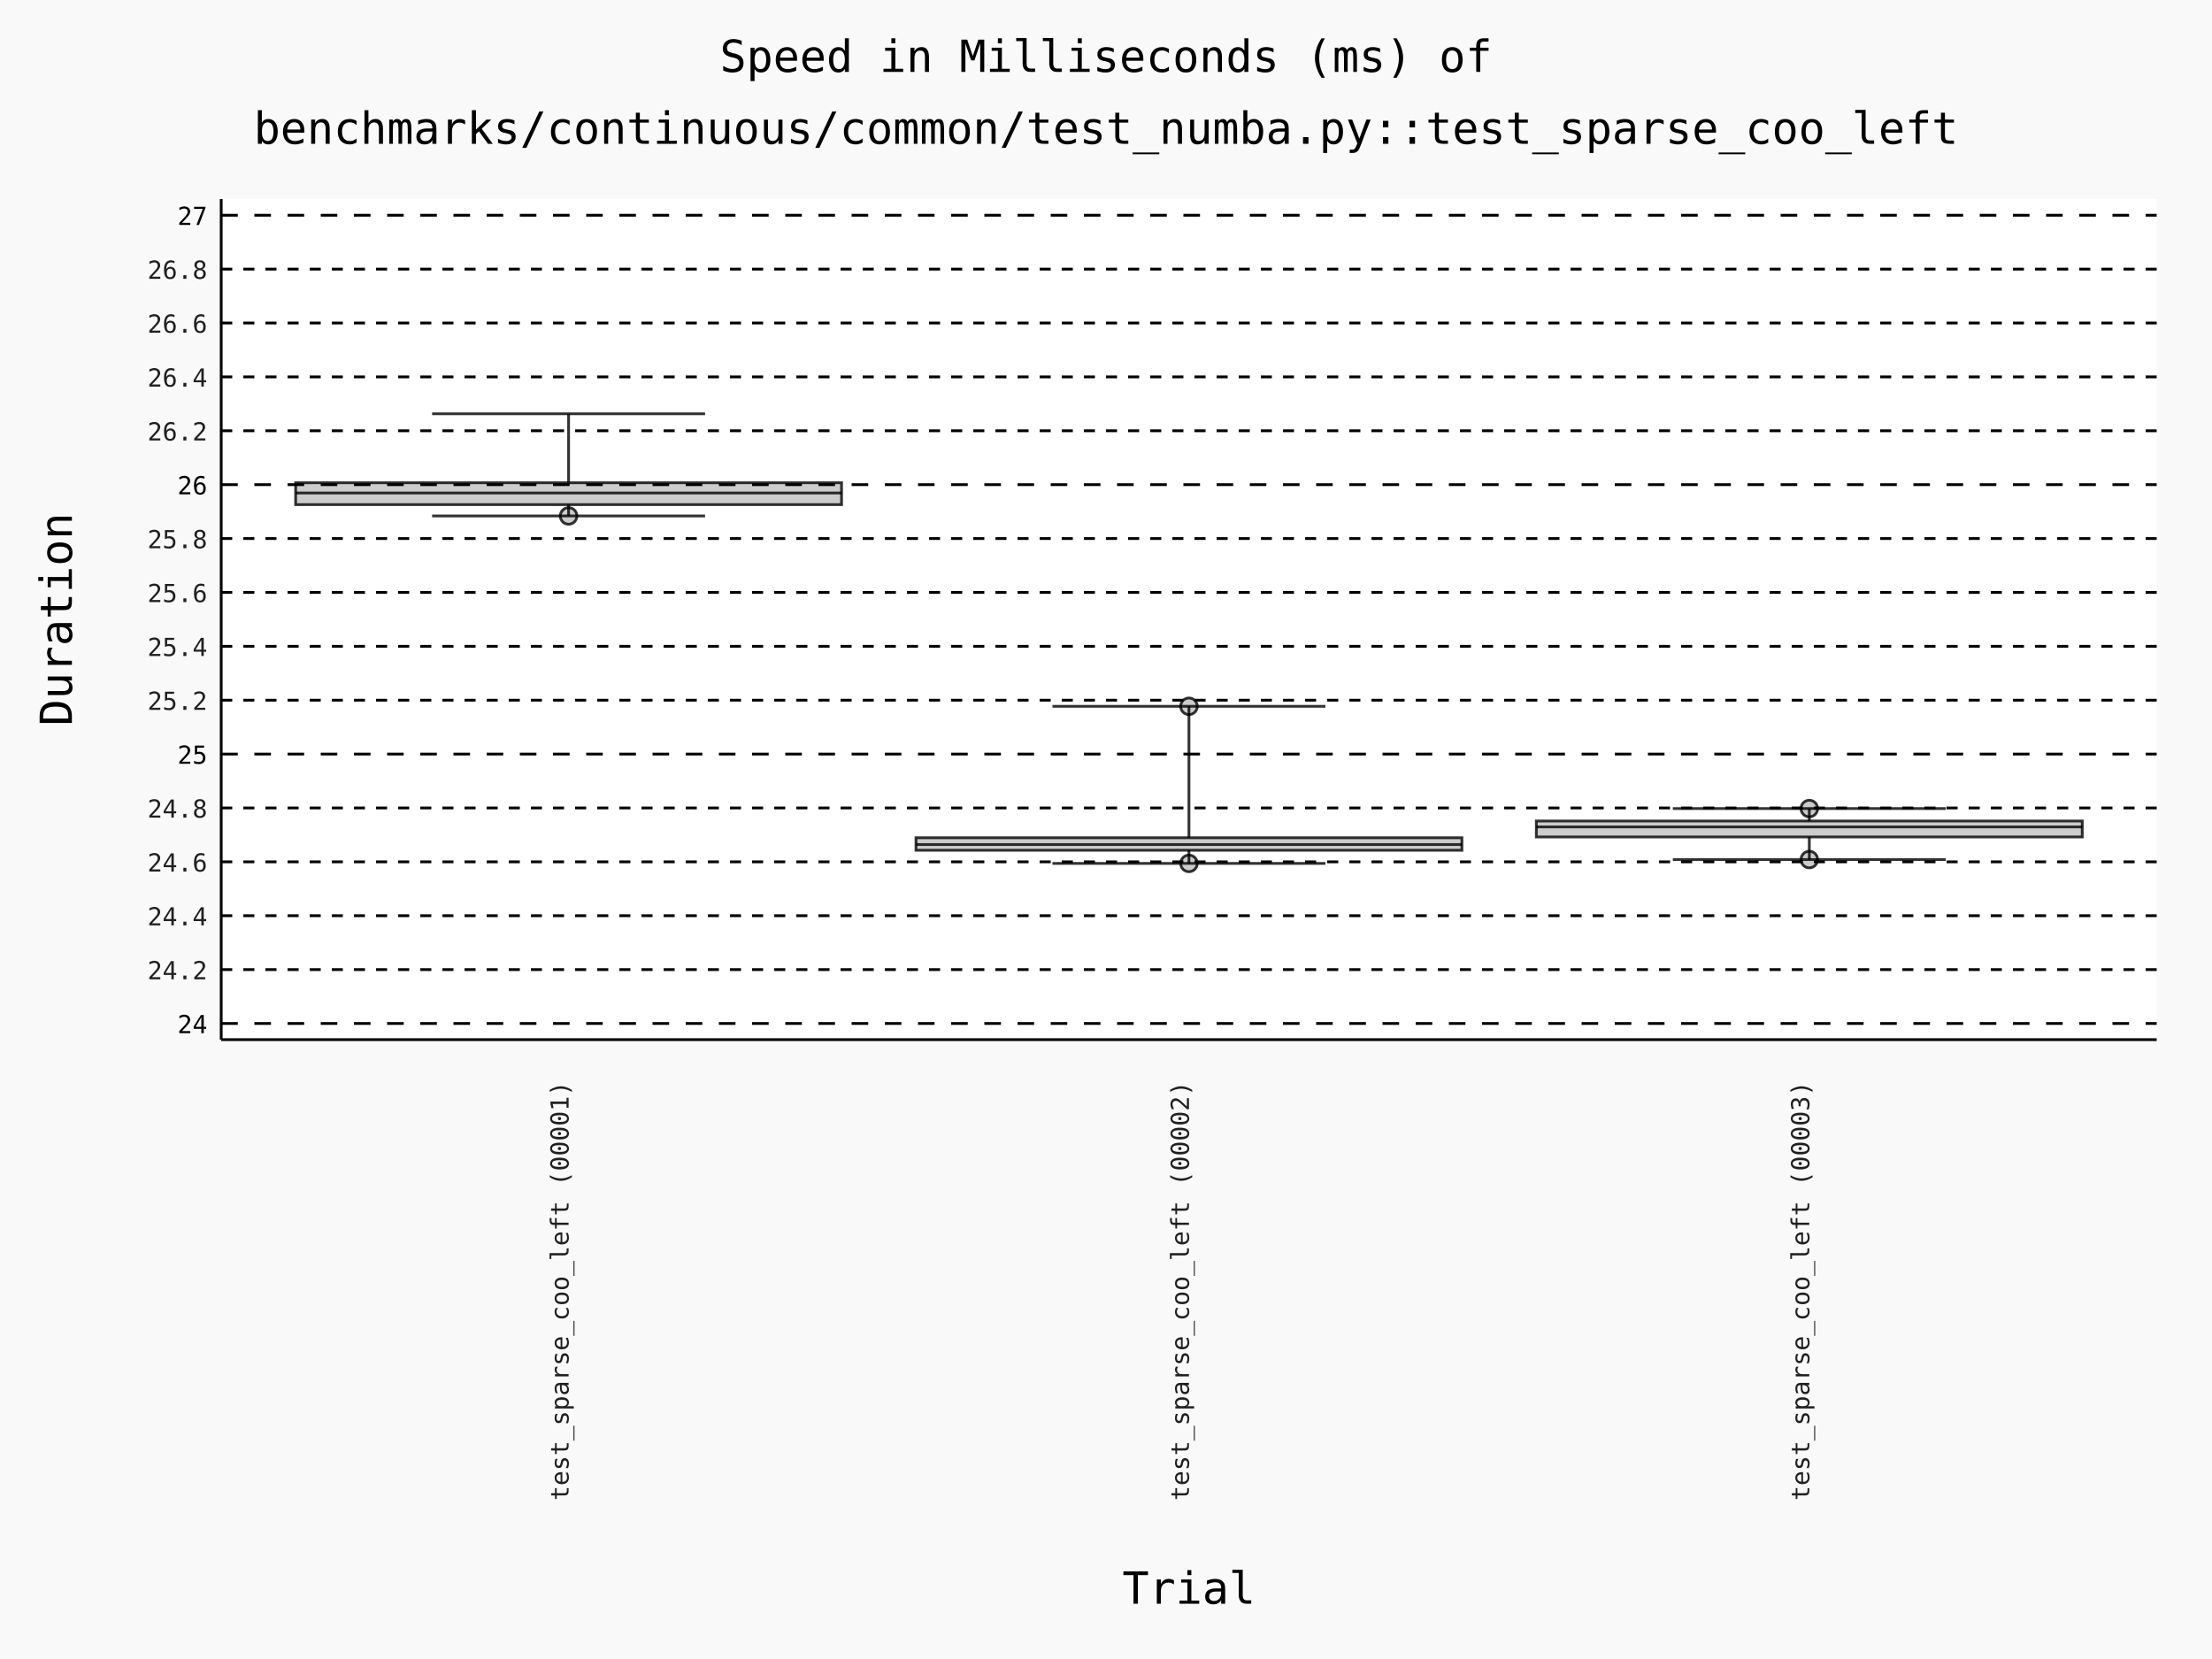
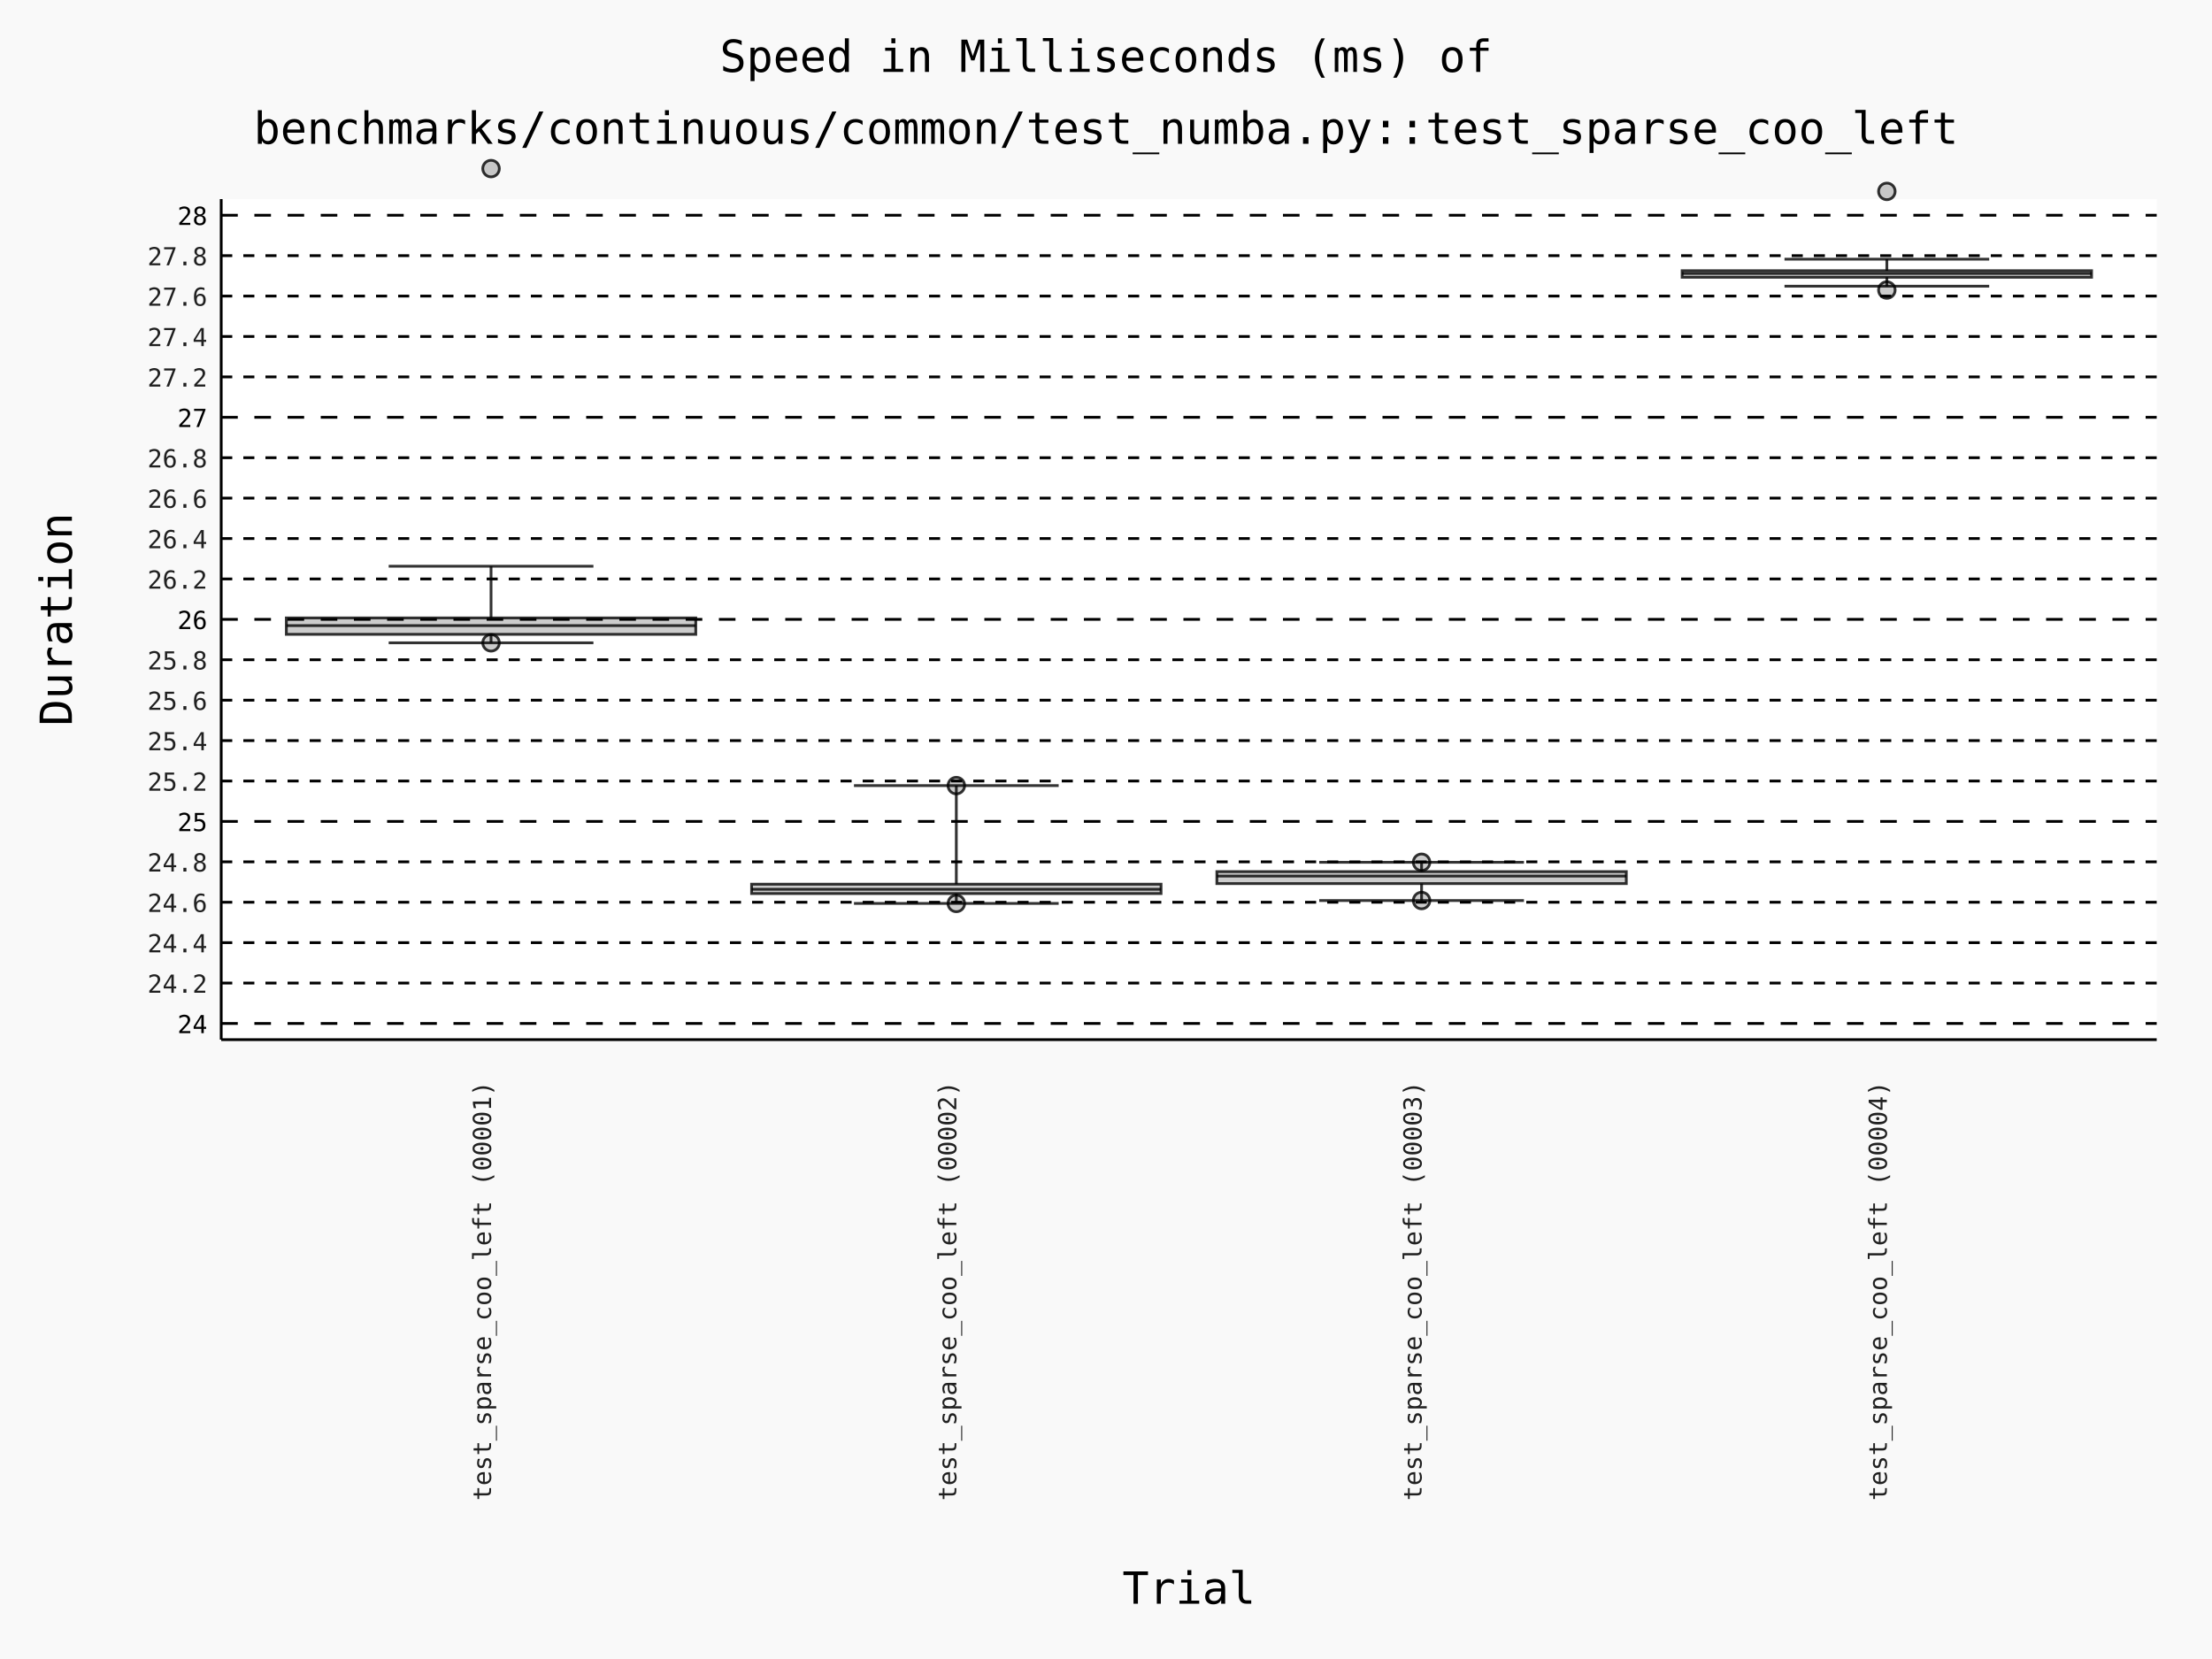
- <svg xmlns="http://www.w3.org/2000/svg" id="chart-a1078970-21af-4ff9-91fe-3c619970e073" class="pygal-chart" viewBox="0 0 800 600">
+ <svg xmlns="http://www.w3.org/2000/svg" id="chart-f14e1cae-2a8d-4aed-8d5a-0b57d9bee585" class="pygal-chart" viewBox="0 0 800 600">
  <defs>
-     <style type="text/css">#chart-a1078970-21af-4ff9-91fe-3c619970e073{-webkit-user-select:none;-webkit-font-smoothing:antialiased;font-family:Consolas,"Deja Vu Sans Mono","Bitstream Vera Sans Mono","Courier New",monospace}#chart-a1078970-21af-4ff9-91fe-3c619970e073 .title{font-family:Consolas,"Deja Vu Sans Mono","Bitstream Vera Sans Mono","Courier New",monospace;font-size:16px}#chart-a1078970-21af-4ff9-91fe-3c619970e073 .legends .legend text{font-family:Consolas,"Deja Vu Sans Mono","Bitstream Vera Sans Mono","Courier New",monospace;font-size:14px}#chart-a1078970-21af-4ff9-91fe-3c619970e073 .axis text{font-family:Consolas,"Deja Vu Sans Mono","Bitstream Vera Sans Mono","Courier New",monospace;font-size:10px}#chart-a1078970-21af-4ff9-91fe-3c619970e073 .axis text.major{font-family:Consolas,"Deja Vu Sans Mono","Bitstream Vera Sans Mono","Courier New",monospace;font-size:10px}#chart-a1078970-21af-4ff9-91fe-3c619970e073 .text-overlay text.value{font-family:Consolas,"Deja Vu Sans Mono","Bitstream Vera Sans Mono","Courier New",monospace;font-size:16px}#chart-a1078970-21af-4ff9-91fe-3c619970e073 .text-overlay text.label{font-family:Consolas,"Deja Vu Sans Mono","Bitstream Vera Sans Mono","Courier New",monospace;font-size:10px}#chart-a1078970-21af-4ff9-91fe-3c619970e073 .tooltip{font-family:Consolas,"Deja Vu Sans Mono","Bitstream Vera Sans Mono","Courier New",monospace;font-size:14px}#chart-a1078970-21af-4ff9-91fe-3c619970e073 text.no_data{font-family:Consolas,"Deja Vu Sans Mono","Bitstream Vera Sans Mono","Courier New",monospace;font-size:64px}
- #chart-a1078970-21af-4ff9-91fe-3c619970e073{background-color:rgba(249,249,249,1)}#chart-a1078970-21af-4ff9-91fe-3c619970e073 path,#chart-a1078970-21af-4ff9-91fe-3c619970e073 line,#chart-a1078970-21af-4ff9-91fe-3c619970e073 rect,#chart-a1078970-21af-4ff9-91fe-3c619970e073 circle{-webkit-transition:150ms;-moz-transition:150ms;transition:150ms}#chart-a1078970-21af-4ff9-91fe-3c619970e073 .graph &gt; .background{fill:rgba(249,249,249,1)}#chart-a1078970-21af-4ff9-91fe-3c619970e073 .plot &gt; .background{fill:rgba(255,255,255,1)}#chart-a1078970-21af-4ff9-91fe-3c619970e073 .graph{fill:rgba(0,0,0,.87)}#chart-a1078970-21af-4ff9-91fe-3c619970e073 text.no_data{fill:rgba(0,0,0,1)}#chart-a1078970-21af-4ff9-91fe-3c619970e073 .title{fill:rgba(0,0,0,1)}#chart-a1078970-21af-4ff9-91fe-3c619970e073 .legends .legend text{fill:rgba(0,0,0,.87)}#chart-a1078970-21af-4ff9-91fe-3c619970e073 .legends .legend:hover text{fill:rgba(0,0,0,1)}#chart-a1078970-21af-4ff9-91fe-3c619970e073 .axis .line{stroke:rgba(0,0,0,1)}#chart-a1078970-21af-4ff9-91fe-3c619970e073 .axis .guide.line{stroke:rgba(0,0,0,.54)}#chart-a1078970-21af-4ff9-91fe-3c619970e073 .axis .major.line{stroke:rgba(0,0,0,.87)}#chart-a1078970-21af-4ff9-91fe-3c619970e073 .axis text.major{fill:rgba(0,0,0,1)}#chart-a1078970-21af-4ff9-91fe-3c619970e073 .axis.y .guides:hover .guide.line,#chart-a1078970-21af-4ff9-91fe-3c619970e073 .line-graph .axis.x .guides:hover .guide.line,#chart-a1078970-21af-4ff9-91fe-3c619970e073 .stackedline-graph .axis.x .guides:hover .guide.line,#chart-a1078970-21af-4ff9-91fe-3c619970e073 .xy-graph .axis.x .guides:hover .guide.line{stroke:rgba(0,0,0,1)}#chart-a1078970-21af-4ff9-91fe-3c619970e073 .axis .guides:hover text{fill:rgba(0,0,0,1)}#chart-a1078970-21af-4ff9-91fe-3c619970e073 .reactive{fill-opacity:.7;stroke-opacity:.8;stroke-width:1}#chart-a1078970-21af-4ff9-91fe-3c619970e073 .ci{stroke:rgba(0,0,0,.87)}#chart-a1078970-21af-4ff9-91fe-3c619970e073 .reactive.active,#chart-a1078970-21af-4ff9-91fe-3c619970e073 .active .reactive{fill-opacity:.8;stroke-opacity:.9;stroke-width:4}#chart-a1078970-21af-4ff9-91fe-3c619970e073 .ci .reactive.active{stroke-width:1.5}#chart-a1078970-21af-4ff9-91fe-3c619970e073 .series text{fill:rgba(0,0,0,1)}#chart-a1078970-21af-4ff9-91fe-3c619970e073 .tooltip rect{fill:rgba(255,255,255,1);stroke:rgba(0,0,0,1);-webkit-transition:opacity 150ms;-moz-transition:opacity 150ms;transition:opacity 150ms}#chart-a1078970-21af-4ff9-91fe-3c619970e073 .tooltip .label{fill:rgba(0,0,0,.87)}#chart-a1078970-21af-4ff9-91fe-3c619970e073 .tooltip .label{fill:rgba(0,0,0,.87)}#chart-a1078970-21af-4ff9-91fe-3c619970e073 .tooltip .legend{font-size:.8em;fill:rgba(0,0,0,.54)}#chart-a1078970-21af-4ff9-91fe-3c619970e073 .tooltip .x_label{font-size:.6em;fill:rgba(0,0,0,1)}#chart-a1078970-21af-4ff9-91fe-3c619970e073 .tooltip .xlink{font-size:.5em;text-decoration:underline}#chart-a1078970-21af-4ff9-91fe-3c619970e073 .tooltip .value{font-size:1.5em}#chart-a1078970-21af-4ff9-91fe-3c619970e073 .bound{font-size:.5em}#chart-a1078970-21af-4ff9-91fe-3c619970e073 .max-value{font-size:.75em;fill:rgba(0,0,0,.54)}#chart-a1078970-21af-4ff9-91fe-3c619970e073 .map-element{fill:rgba(255,255,255,1);stroke:rgba(0,0,0,.54) !important}#chart-a1078970-21af-4ff9-91fe-3c619970e073 .map-element .reactive{fill-opacity:inherit;stroke-opacity:inherit}#chart-a1078970-21af-4ff9-91fe-3c619970e073 .color-0,#chart-a1078970-21af-4ff9-91fe-3c619970e073 .color-0 a:visited{stroke:#000000;fill:#000000}#chart-a1078970-21af-4ff9-91fe-3c619970e073 .color-1,#chart-a1078970-21af-4ff9-91fe-3c619970e073 .color-1 a:visited{stroke:#000000;fill:#000000}#chart-a1078970-21af-4ff9-91fe-3c619970e073 .color-2,#chart-a1078970-21af-4ff9-91fe-3c619970e073 .color-2 a:visited{stroke:#000000;fill:#000000}#chart-a1078970-21af-4ff9-91fe-3c619970e073 .text-overlay .color-0 text{fill:white}#chart-a1078970-21af-4ff9-91fe-3c619970e073 .text-overlay .color-1 text{fill:white}#chart-a1078970-21af-4ff9-91fe-3c619970e073 .text-overlay .color-2 text{fill:white}
- #chart-a1078970-21af-4ff9-91fe-3c619970e073 text.no_data{text-anchor:middle}#chart-a1078970-21af-4ff9-91fe-3c619970e073 .guide.line{fill:none}#chart-a1078970-21af-4ff9-91fe-3c619970e073 .centered{text-anchor:middle}#chart-a1078970-21af-4ff9-91fe-3c619970e073 .title{text-anchor:middle}#chart-a1078970-21af-4ff9-91fe-3c619970e073 .legends .legend text{fill-opacity:1}#chart-a1078970-21af-4ff9-91fe-3c619970e073 .axis.x text{text-anchor:middle}#chart-a1078970-21af-4ff9-91fe-3c619970e073 .axis.x:not(.web) text[transform]{text-anchor:start}#chart-a1078970-21af-4ff9-91fe-3c619970e073 .axis.x:not(.web) text[transform].backwards{text-anchor:end}#chart-a1078970-21af-4ff9-91fe-3c619970e073 .axis.y text{text-anchor:end}#chart-a1078970-21af-4ff9-91fe-3c619970e073 .axis.y text[transform].backwards{text-anchor:start}#chart-a1078970-21af-4ff9-91fe-3c619970e073 .axis.y2 text{text-anchor:start}#chart-a1078970-21af-4ff9-91fe-3c619970e073 .axis.y2 text[transform].backwards{text-anchor:end}#chart-a1078970-21af-4ff9-91fe-3c619970e073 .axis .guide.line{stroke-dasharray:4,4;stroke:black}#chart-a1078970-21af-4ff9-91fe-3c619970e073 .axis .major.guide.line{stroke-dasharray:6,6;stroke:black}#chart-a1078970-21af-4ff9-91fe-3c619970e073 .horizontal .axis.y .guide.line,#chart-a1078970-21af-4ff9-91fe-3c619970e073 .horizontal .axis.y2 .guide.line,#chart-a1078970-21af-4ff9-91fe-3c619970e073 .vertical .axis.x .guide.line{opacity:0}#chart-a1078970-21af-4ff9-91fe-3c619970e073 .horizontal .axis.always_show .guide.line,#chart-a1078970-21af-4ff9-91fe-3c619970e073 .vertical .axis.always_show .guide.line{opacity:1 !important}#chart-a1078970-21af-4ff9-91fe-3c619970e073 .axis.y .guides:hover .guide.line,#chart-a1078970-21af-4ff9-91fe-3c619970e073 .axis.y2 .guides:hover .guide.line,#chart-a1078970-21af-4ff9-91fe-3c619970e073 .axis.x .guides:hover .guide.line{opacity:1}#chart-a1078970-21af-4ff9-91fe-3c619970e073 .axis .guides:hover text{opacity:1}#chart-a1078970-21af-4ff9-91fe-3c619970e073 .nofill{fill:none}#chart-a1078970-21af-4ff9-91fe-3c619970e073 .subtle-fill{fill-opacity:.2}#chart-a1078970-21af-4ff9-91fe-3c619970e073 .dot{stroke-width:1px;fill-opacity:1;stroke-opacity:1}#chart-a1078970-21af-4ff9-91fe-3c619970e073 .dot.active{stroke-width:5px}#chart-a1078970-21af-4ff9-91fe-3c619970e073 .dot.negative{fill:transparent}#chart-a1078970-21af-4ff9-91fe-3c619970e073 text,#chart-a1078970-21af-4ff9-91fe-3c619970e073 tspan{stroke:none !important}#chart-a1078970-21af-4ff9-91fe-3c619970e073 .series text.active{opacity:1}#chart-a1078970-21af-4ff9-91fe-3c619970e073 .tooltip rect{fill-opacity:.95;stroke-width:.5}#chart-a1078970-21af-4ff9-91fe-3c619970e073 .tooltip text{fill-opacity:1}#chart-a1078970-21af-4ff9-91fe-3c619970e073 .showable{visibility:hidden}#chart-a1078970-21af-4ff9-91fe-3c619970e073 .showable.shown{visibility:visible}#chart-a1078970-21af-4ff9-91fe-3c619970e073 .gauge-background{fill:rgba(229,229,229,1);stroke:none}#chart-a1078970-21af-4ff9-91fe-3c619970e073 .bg-lines{stroke:rgba(249,249,249,1);stroke-width:2px}
+     <style type="text/css">#chart-f14e1cae-2a8d-4aed-8d5a-0b57d9bee585{-webkit-user-select:none;-webkit-font-smoothing:antialiased;font-family:Consolas,"Deja Vu Sans Mono","Bitstream Vera Sans Mono","Courier New",monospace}#chart-f14e1cae-2a8d-4aed-8d5a-0b57d9bee585 .title{font-family:Consolas,"Deja Vu Sans Mono","Bitstream Vera Sans Mono","Courier New",monospace;font-size:16px}#chart-f14e1cae-2a8d-4aed-8d5a-0b57d9bee585 .legends .legend text{font-family:Consolas,"Deja Vu Sans Mono","Bitstream Vera Sans Mono","Courier New",monospace;font-size:14px}#chart-f14e1cae-2a8d-4aed-8d5a-0b57d9bee585 .axis text{font-family:Consolas,"Deja Vu Sans Mono","Bitstream Vera Sans Mono","Courier New",monospace;font-size:10px}#chart-f14e1cae-2a8d-4aed-8d5a-0b57d9bee585 .axis text.major{font-family:Consolas,"Deja Vu Sans Mono","Bitstream Vera Sans Mono","Courier New",monospace;font-size:10px}#chart-f14e1cae-2a8d-4aed-8d5a-0b57d9bee585 .text-overlay text.value{font-family:Consolas,"Deja Vu Sans Mono","Bitstream Vera Sans Mono","Courier New",monospace;font-size:16px}#chart-f14e1cae-2a8d-4aed-8d5a-0b57d9bee585 .text-overlay text.label{font-family:Consolas,"Deja Vu Sans Mono","Bitstream Vera Sans Mono","Courier New",monospace;font-size:10px}#chart-f14e1cae-2a8d-4aed-8d5a-0b57d9bee585 .tooltip{font-family:Consolas,"Deja Vu Sans Mono","Bitstream Vera Sans Mono","Courier New",monospace;font-size:14px}#chart-f14e1cae-2a8d-4aed-8d5a-0b57d9bee585 text.no_data{font-family:Consolas,"Deja Vu Sans Mono","Bitstream Vera Sans Mono","Courier New",monospace;font-size:64px}
+ #chart-f14e1cae-2a8d-4aed-8d5a-0b57d9bee585{background-color:rgba(249,249,249,1)}#chart-f14e1cae-2a8d-4aed-8d5a-0b57d9bee585 path,#chart-f14e1cae-2a8d-4aed-8d5a-0b57d9bee585 line,#chart-f14e1cae-2a8d-4aed-8d5a-0b57d9bee585 rect,#chart-f14e1cae-2a8d-4aed-8d5a-0b57d9bee585 circle{-webkit-transition:150ms;-moz-transition:150ms;transition:150ms}#chart-f14e1cae-2a8d-4aed-8d5a-0b57d9bee585 .graph &gt; .background{fill:rgba(249,249,249,1)}#chart-f14e1cae-2a8d-4aed-8d5a-0b57d9bee585 .plot &gt; .background{fill:rgba(255,255,255,1)}#chart-f14e1cae-2a8d-4aed-8d5a-0b57d9bee585 .graph{fill:rgba(0,0,0,.87)}#chart-f14e1cae-2a8d-4aed-8d5a-0b57d9bee585 text.no_data{fill:rgba(0,0,0,1)}#chart-f14e1cae-2a8d-4aed-8d5a-0b57d9bee585 .title{fill:rgba(0,0,0,1)}#chart-f14e1cae-2a8d-4aed-8d5a-0b57d9bee585 .legends .legend text{fill:rgba(0,0,0,.87)}#chart-f14e1cae-2a8d-4aed-8d5a-0b57d9bee585 .legends .legend:hover text{fill:rgba(0,0,0,1)}#chart-f14e1cae-2a8d-4aed-8d5a-0b57d9bee585 .axis .line{stroke:rgba(0,0,0,1)}#chart-f14e1cae-2a8d-4aed-8d5a-0b57d9bee585 .axis .guide.line{stroke:rgba(0,0,0,.54)}#chart-f14e1cae-2a8d-4aed-8d5a-0b57d9bee585 .axis .major.line{stroke:rgba(0,0,0,.87)}#chart-f14e1cae-2a8d-4aed-8d5a-0b57d9bee585 .axis text.major{fill:rgba(0,0,0,1)}#chart-f14e1cae-2a8d-4aed-8d5a-0b57d9bee585 .axis.y .guides:hover .guide.line,#chart-f14e1cae-2a8d-4aed-8d5a-0b57d9bee585 .line-graph .axis.x .guides:hover .guide.line,#chart-f14e1cae-2a8d-4aed-8d5a-0b57d9bee585 .stackedline-graph .axis.x .guides:hover .guide.line,#chart-f14e1cae-2a8d-4aed-8d5a-0b57d9bee585 .xy-graph .axis.x .guides:hover .guide.line{stroke:rgba(0,0,0,1)}#chart-f14e1cae-2a8d-4aed-8d5a-0b57d9bee585 .axis .guides:hover text{fill:rgba(0,0,0,1)}#chart-f14e1cae-2a8d-4aed-8d5a-0b57d9bee585 .reactive{fill-opacity:.7;stroke-opacity:.8;stroke-width:1}#chart-f14e1cae-2a8d-4aed-8d5a-0b57d9bee585 .ci{stroke:rgba(0,0,0,.87)}#chart-f14e1cae-2a8d-4aed-8d5a-0b57d9bee585 .reactive.active,#chart-f14e1cae-2a8d-4aed-8d5a-0b57d9bee585 .active .reactive{fill-opacity:.8;stroke-opacity:.9;stroke-width:4}#chart-f14e1cae-2a8d-4aed-8d5a-0b57d9bee585 .ci .reactive.active{stroke-width:1.5}#chart-f14e1cae-2a8d-4aed-8d5a-0b57d9bee585 .series text{fill:rgba(0,0,0,1)}#chart-f14e1cae-2a8d-4aed-8d5a-0b57d9bee585 .tooltip rect{fill:rgba(255,255,255,1);stroke:rgba(0,0,0,1);-webkit-transition:opacity 150ms;-moz-transition:opacity 150ms;transition:opacity 150ms}#chart-f14e1cae-2a8d-4aed-8d5a-0b57d9bee585 .tooltip .label{fill:rgba(0,0,0,.87)}#chart-f14e1cae-2a8d-4aed-8d5a-0b57d9bee585 .tooltip .label{fill:rgba(0,0,0,.87)}#chart-f14e1cae-2a8d-4aed-8d5a-0b57d9bee585 .tooltip .legend{font-size:.8em;fill:rgba(0,0,0,.54)}#chart-f14e1cae-2a8d-4aed-8d5a-0b57d9bee585 .tooltip .x_label{font-size:.6em;fill:rgba(0,0,0,1)}#chart-f14e1cae-2a8d-4aed-8d5a-0b57d9bee585 .tooltip .xlink{font-size:.5em;text-decoration:underline}#chart-f14e1cae-2a8d-4aed-8d5a-0b57d9bee585 .tooltip .value{font-size:1.5em}#chart-f14e1cae-2a8d-4aed-8d5a-0b57d9bee585 .bound{font-size:.5em}#chart-f14e1cae-2a8d-4aed-8d5a-0b57d9bee585 .max-value{font-size:.75em;fill:rgba(0,0,0,.54)}#chart-f14e1cae-2a8d-4aed-8d5a-0b57d9bee585 .map-element{fill:rgba(255,255,255,1);stroke:rgba(0,0,0,.54) !important}#chart-f14e1cae-2a8d-4aed-8d5a-0b57d9bee585 .map-element .reactive{fill-opacity:inherit;stroke-opacity:inherit}#chart-f14e1cae-2a8d-4aed-8d5a-0b57d9bee585 .color-0,#chart-f14e1cae-2a8d-4aed-8d5a-0b57d9bee585 .color-0 a:visited{stroke:#000000;fill:#000000}#chart-f14e1cae-2a8d-4aed-8d5a-0b57d9bee585 .color-1,#chart-f14e1cae-2a8d-4aed-8d5a-0b57d9bee585 .color-1 a:visited{stroke:#000000;fill:#000000}#chart-f14e1cae-2a8d-4aed-8d5a-0b57d9bee585 .color-2,#chart-f14e1cae-2a8d-4aed-8d5a-0b57d9bee585 .color-2 a:visited{stroke:#000000;fill:#000000}#chart-f14e1cae-2a8d-4aed-8d5a-0b57d9bee585 .color-3,#chart-f14e1cae-2a8d-4aed-8d5a-0b57d9bee585 .color-3 a:visited{stroke:#000000;fill:#000000}#chart-f14e1cae-2a8d-4aed-8d5a-0b57d9bee585 .text-overlay .color-0 text{fill:white}#chart-f14e1cae-2a8d-4aed-8d5a-0b57d9bee585 .text-overlay .color-1 text{fill:white}#chart-f14e1cae-2a8d-4aed-8d5a-0b57d9bee585 .text-overlay .color-2 text{fill:white}#chart-f14e1cae-2a8d-4aed-8d5a-0b57d9bee585 .text-overlay .color-3 text{fill:white}
+ #chart-f14e1cae-2a8d-4aed-8d5a-0b57d9bee585 text.no_data{text-anchor:middle}#chart-f14e1cae-2a8d-4aed-8d5a-0b57d9bee585 .guide.line{fill:none}#chart-f14e1cae-2a8d-4aed-8d5a-0b57d9bee585 .centered{text-anchor:middle}#chart-f14e1cae-2a8d-4aed-8d5a-0b57d9bee585 .title{text-anchor:middle}#chart-f14e1cae-2a8d-4aed-8d5a-0b57d9bee585 .legends .legend text{fill-opacity:1}#chart-f14e1cae-2a8d-4aed-8d5a-0b57d9bee585 .axis.x text{text-anchor:middle}#chart-f14e1cae-2a8d-4aed-8d5a-0b57d9bee585 .axis.x:not(.web) text[transform]{text-anchor:start}#chart-f14e1cae-2a8d-4aed-8d5a-0b57d9bee585 .axis.x:not(.web) text[transform].backwards{text-anchor:end}#chart-f14e1cae-2a8d-4aed-8d5a-0b57d9bee585 .axis.y text{text-anchor:end}#chart-f14e1cae-2a8d-4aed-8d5a-0b57d9bee585 .axis.y text[transform].backwards{text-anchor:start}#chart-f14e1cae-2a8d-4aed-8d5a-0b57d9bee585 .axis.y2 text{text-anchor:start}#chart-f14e1cae-2a8d-4aed-8d5a-0b57d9bee585 .axis.y2 text[transform].backwards{text-anchor:end}#chart-f14e1cae-2a8d-4aed-8d5a-0b57d9bee585 .axis .guide.line{stroke-dasharray:4,4;stroke:black}#chart-f14e1cae-2a8d-4aed-8d5a-0b57d9bee585 .axis .major.guide.line{stroke-dasharray:6,6;stroke:black}#chart-f14e1cae-2a8d-4aed-8d5a-0b57d9bee585 .horizontal .axis.y .guide.line,#chart-f14e1cae-2a8d-4aed-8d5a-0b57d9bee585 .horizontal .axis.y2 .guide.line,#chart-f14e1cae-2a8d-4aed-8d5a-0b57d9bee585 .vertical .axis.x .guide.line{opacity:0}#chart-f14e1cae-2a8d-4aed-8d5a-0b57d9bee585 .horizontal .axis.always_show .guide.line,#chart-f14e1cae-2a8d-4aed-8d5a-0b57d9bee585 .vertical .axis.always_show .guide.line{opacity:1 !important}#chart-f14e1cae-2a8d-4aed-8d5a-0b57d9bee585 .axis.y .guides:hover .guide.line,#chart-f14e1cae-2a8d-4aed-8d5a-0b57d9bee585 .axis.y2 .guides:hover .guide.line,#chart-f14e1cae-2a8d-4aed-8d5a-0b57d9bee585 .axis.x .guides:hover .guide.line{opacity:1}#chart-f14e1cae-2a8d-4aed-8d5a-0b57d9bee585 .axis .guides:hover text{opacity:1}#chart-f14e1cae-2a8d-4aed-8d5a-0b57d9bee585 .nofill{fill:none}#chart-f14e1cae-2a8d-4aed-8d5a-0b57d9bee585 .subtle-fill{fill-opacity:.2}#chart-f14e1cae-2a8d-4aed-8d5a-0b57d9bee585 .dot{stroke-width:1px;fill-opacity:1;stroke-opacity:1}#chart-f14e1cae-2a8d-4aed-8d5a-0b57d9bee585 .dot.active{stroke-width:5px}#chart-f14e1cae-2a8d-4aed-8d5a-0b57d9bee585 .dot.negative{fill:transparent}#chart-f14e1cae-2a8d-4aed-8d5a-0b57d9bee585 text,#chart-f14e1cae-2a8d-4aed-8d5a-0b57d9bee585 tspan{stroke:none !important}#chart-f14e1cae-2a8d-4aed-8d5a-0b57d9bee585 .series text.active{opacity:1}#chart-f14e1cae-2a8d-4aed-8d5a-0b57d9bee585 .tooltip rect{fill-opacity:.95;stroke-width:.5}#chart-f14e1cae-2a8d-4aed-8d5a-0b57d9bee585 .tooltip text{fill-opacity:1}#chart-f14e1cae-2a8d-4aed-8d5a-0b57d9bee585 .showable{visibility:hidden}#chart-f14e1cae-2a8d-4aed-8d5a-0b57d9bee585 .showable.shown{visibility:visible}#chart-f14e1cae-2a8d-4aed-8d5a-0b57d9bee585 .gauge-background{fill:rgba(229,229,229,1);stroke:none}#chart-f14e1cae-2a8d-4aed-8d5a-0b57d9bee585 .bg-lines{stroke:rgba(249,249,249,1);stroke-width:2px}
.tooltip .value{font-size:1em !important}.axis text{font-size:9px !important}</style>
  </defs>
  <g class="graph custombox-graph vertical">
    <rect x="0" y="0" width="800" height="600" class="background" />
    <g transform="translate(80, 72)" class="plot">
      <rect x="0" y="0" width="700.0" height="304.0" class="background" />
      <g class="axis y always_show">
        <path d="M0 304 h700" class="line" />
        <g class="guides">
          <path d="M0 298.154 h700" class="major guide line" />
          <text x="-5" y="301.654" class="major">24</text>
        </g>
        <g class="guides">
-           <path d="M0 278.667 h700" class="guide line" />
-           <text x="-5" y="282.167" class="">24.2</text>
-         </g>
-         <g class="guides">
-           <path d="M0 259.179 h700" class="guide line" />
-           <text x="-5" y="262.679" class="">24.4</text>
+           <path d="M0 283.538 h700" class="guide line" />
+           <text x="-5" y="287.038" class="">24.2</text>
+         </g>
+         <g class="guides">
+           <path d="M0 268.923 h700" class="guide line" />
+           <text x="-5" y="272.423" class="">24.4</text>
+         </g>
+         <g class="guides">
+           <path d="M0 254.308 h700" class="guide line" />
+           <text x="-5" y="257.808" class="">24.6</text>
        </g>
        <g class="guides">
          <path d="M0 239.692 h700" class="guide line" />
-           <text x="-5" y="243.192" class="">24.6</text>
-         </g>
-         <g class="guides">
-           <path d="M0 220.205 h700" class="guide line" />
-           <text x="-5" y="223.705" class="">24.8</text>
-         </g>
-         <g class="guides">
-           <path d="M0 200.718 h700" class="major guide line" />
-           <text x="-5" y="204.218" class="major">25</text>
+           <text x="-5" y="243.192" class="">24.8</text>
+         </g>
+         <g class="guides">
+           <path d="M0 225.077 h700" class="major guide line" />
+           <text x="-5" y="228.577" class="major">25</text>
+         </g>
+         <g class="guides">
+           <path d="M0 210.462 h700" class="guide line" />
+           <text x="-5" y="213.962" class="">25.2</text>
+         </g>
+         <g class="guides">
+           <path d="M0 195.846 h700" class="guide line" />
+           <text x="-5" y="199.346" class="">25.4</text>
        </g>
        <g class="guides">
          <path d="M0 181.231 h700" class="guide line" />
-           <text x="-5" y="184.731" class="">25.2</text>
-         </g>
-         <g class="guides">
-           <path d="M0 161.744 h700" class="guide line" />
-           <text x="-5" y="165.244" class="">25.4</text>
-         </g>
-         <g class="guides">
-           <path d="M0 142.256 h700" class="guide line" />
-           <text x="-5" y="145.756" class="">25.6</text>
+           <text x="-5" y="184.731" class="">25.6</text>
+         </g>
+         <g class="guides">
+           <path d="M0 166.615 h700" class="guide line" />
+           <text x="-5" y="170.115" class="">25.8</text>
+         </g>
+         <g class="guides">
+           <path d="M0 152 h700" class="major guide line" />
+           <text x="-5" y="155.5" class="major">26</text>
+         </g>
+         <g class="guides">
+           <path d="M0 137.385 h700" class="guide line" />
+           <text x="-5" y="140.885" class="">26.2</text>
        </g>
        <g class="guides">
          <path d="M0 122.769 h700" class="guide line" />
-           <text x="-5" y="126.269" class="">25.8</text>
-         </g>
-         <g class="guides">
-           <path d="M0 103.282 h700" class="major guide line" />
-           <text x="-5" y="106.782" class="major">26</text>
-         </g>
-         <g class="guides">
-           <path d="M0 83.795 h700" class="guide line" />
-           <text x="-5" y="87.295" class="">26.2</text>
+           <text x="-5" y="126.269" class="">26.4</text>
+         </g>
+         <g class="guides">
+           <path d="M0 108.154 h700" class="guide line" />
+           <text x="-5" y="111.654" class="">26.6</text>
+         </g>
+         <g class="guides">
+           <path d="M0 93.538 h700" class="guide line" />
+           <text x="-5" y="97.038" class="">26.8</text>
+         </g>
+         <g class="guides">
+           <path d="M0 78.923 h700" class="major guide line" />
+           <text x="-5" y="82.423" class="major">27</text>
        </g>
        <g class="guides">
          <path d="M0 64.308 h700" class="guide line" />
-           <text x="-5" y="67.808" class="">26.4</text>
-         </g>
-         <g class="guides">
-           <path d="M0 44.821 h700" class="guide line" />
-           <text x="-5" y="48.321" class="">26.6</text>
-         </g>
-         <g class="guides">
-           <path d="M0 25.333 h700" class="guide line" />
-           <text x="-5" y="28.833" class="">26.8</text>
+           <text x="-5" y="67.808" class="">27.2</text>
+         </g>
+         <g class="guides">
+           <path d="M0 49.692 h700" class="guide line" />
+           <text x="-5" y="53.192" class="">27.4</text>
+         </g>
+         <g class="guides">
+           <path d="M0 35.077 h700" class="guide line" />
+           <text x="-5" y="38.577" class="">27.6</text>
+         </g>
+         <g class="guides">
+           <path d="M0 20.462 h700" class="guide line" />
+           <text x="-5" y="23.962" class="">27.8</text>
        </g>
        <g class="guides">
          <path d="M0 5.846 h700" class="major guide line" />
-           <text x="-5" y="9.346" class="major">27</text>
+           <text x="-5" y="9.346" class="major">28</text>
        </g>
      </g>
      <g class="axis x">
        <path d="M0 0 v304" class="line" />
        <g class="guides">
-           <path d="M125.641 0 v304" class="guide line" />
-           <text x="125.641" y="319.0" class="backwards" transform="rotate(270 125.641 319)">test_sparse_coo_left (00001)</text>
-         </g>
-         <g class="guides">
-           <path d="M350 0 v304" class="guide line" />
-           <text x="350.0" y="319.0" class="backwards" transform="rotate(270 350 319)">test_sparse_coo_left (00002)</text>
-         </g>
-         <g class="guides">
-           <path d="M574.359 0 v304" class="guide line" />
-           <text x="574.359" y="319.0" class="backwards" transform="rotate(270 574.359 319)">test_sparse_coo_left (00003)</text>
+           <path d="M97.596 0 v304" class="guide line" />
+           <text x="97.596" y="319.0" class="backwards" transform="rotate(270 97.59615 319)">test_sparse_coo_left (00001)</text>
+         </g>
+         <g class="guides">
+           <path d="M265.865 0 v304" class="guide line" />
+           <text x="265.865" y="319.0" class="backwards" transform="rotate(270 265.8654 319)">test_sparse_coo_left (00002)</text>
+         </g>
+         <g class="guides">
+           <path d="M434.135 0 v304" class="guide line" />
+           <text x="434.135" y="319.0" class="backwards" transform="rotate(270 434.1346 319)">test_sparse_coo_left (00003)</text>
+         </g>
+         <g class="guides">
+           <path d="M602.404 0 v304" class="guide line" />
+           <text x="602.404" y="319.0" class="backwards" transform="rotate(270 602.4038 319)">test_sparse_coo_left (00004)</text>
        </g>
      </g>
      <g class="series serie-0 color-0">
        <g class="boxes">
          <g class="box">
-             <path stroke-width="3" d="M76.282 114.596 L175 114.596" class="reactive tooltip-trigger" />
-             <path stroke-width="3" d="M26.923 106.295 L224.359 106.295" class="reactive tooltip-trigger" />
-             <path stroke-width="3" d="M76.282 77.658 L175 77.658" class="reactive tooltip-trigger" />
-             <path stroke-width="2" d="M125.641 114.596 L125.641 110.508" class="reactive tooltip-trigger" />
-             <path stroke-width="2" d="M125.641 77.658 L125.641 102.592" class="reactive tooltip-trigger" />
-             <rect x="26.923" y="102.592" height="7.916" width="197.436" class="subtle-fill reactive tooltip-trigger" />
-             <circle cx="125.641" cy="114.596" r="3" class="subtle-fill reactive tooltip-trigger" />
-             <circle cx="125.641" cy="-114.086" r="3" class="subtle-fill reactive tooltip-trigger" />
+             <path stroke-width="3" d="M60.577 160.485 L134.615 160.485" class="reactive tooltip-trigger" />
+             <path stroke-width="3" d="M23.558 154.26 L171.635 154.26" class="reactive tooltip-trigger" />
+             <path stroke-width="3" d="M60.577 132.782 L134.615 132.782" class="reactive tooltip-trigger" />
+             <path stroke-width="2" d="M97.596 160.485 L97.596 157.419" class="reactive tooltip-trigger" />
+             <path stroke-width="2" d="M97.596 132.782 L97.596 151.483" class="reactive tooltip-trigger" />
+             <rect x="23.558" y="151.483" height="5.937" width="148.077" class="subtle-fill reactive tooltip-trigger" />
+             <circle cx="97.596" cy="160.485" r="3" class="subtle-fill reactive tooltip-trigger" />
+             <circle cx="97.596" cy="-11.026" r="3" class="subtle-fill reactive tooltip-trigger" />
          </g>
        </g>
      </g>
      <g class="series serie-1 color-1">
        <g class="boxes">
          <g class="box">
-             <path stroke-width="3" d="M300.641 240.265 L399.359 240.265" class="reactive tooltip-trigger" />
-             <path stroke-width="3" d="M251.282 233.443 L448.718 233.443" class="reactive tooltip-trigger" />
-             <path stroke-width="3" d="M300.641 183.444 L399.359 183.444" class="reactive tooltip-trigger" />
-             <path stroke-width="2" d="M350 240.265 L350 235.507" class="reactive tooltip-trigger" />
-             <path stroke-width="2" d="M350 183.444 L350 230.985" class="reactive tooltip-trigger" />
-             <rect x="251.282" y="230.985" height="4.522" width="197.436" class="subtle-fill reactive tooltip-trigger" />
-             <circle cx="350.0" cy="240.265" r="3" class="subtle-fill reactive tooltip-trigger" />
-             <circle cx="350.0" cy="183.444" r="3" class="subtle-fill reactive tooltip-trigger" />
+             <path stroke-width="3" d="M228.846 254.738 L302.885 254.738" class="reactive tooltip-trigger" />
+             <path stroke-width="3" d="M191.827 249.621 L339.904 249.621" class="reactive tooltip-trigger" />
+             <path stroke-width="3" d="M228.846 212.121 L302.885 212.121" class="reactive tooltip-trigger" />
+             <path stroke-width="2" d="M265.865 254.738 L265.865 251.168" class="reactive tooltip-trigger" />
+             <path stroke-width="2" d="M265.865 212.121 L265.865 247.777" class="reactive tooltip-trigger" />
+             <rect x="191.827" y="247.777" height="3.391" width="148.077" class="subtle-fill reactive tooltip-trigger" />
+             <circle cx="265.865" cy="254.738" r="3" class="subtle-fill reactive tooltip-trigger" />
+             <circle cx="265.865" cy="212.121" r="3" class="subtle-fill reactive tooltip-trigger" />
          </g>
        </g>
      </g>
      <g class="series serie-2 color-2">
        <g class="boxes">
          <g class="box">
-             <path stroke-width="3" d="M525 238.871 L623.718 238.871" class="reactive tooltip-trigger" />
-             <path stroke-width="3" d="M475.641 227.069 L673.077 227.069" class="reactive tooltip-trigger" />
-             <path stroke-width="3" d="M525 220.423 L623.718 220.423" class="reactive tooltip-trigger" />
-             <path stroke-width="2" d="M574.359 238.871 L574.359 230.699" class="reactive tooltip-trigger" />
-             <path stroke-width="2" d="M574.359 220.423 L574.359 224.925" class="reactive tooltip-trigger" />
-             <rect x="475.641" y="224.925" height="5.774" width="197.436" class="subtle-fill reactive tooltip-trigger" />
-             <circle cx="574.359" cy="238.871" r="3" class="subtle-fill reactive tooltip-trigger" />
-             <circle cx="574.359" cy="220.423" r="3" class="subtle-fill reactive tooltip-trigger" />
+             <path stroke-width="3" d="M397.115 253.692 L471.154 253.692" class="reactive tooltip-trigger" />
+             <path stroke-width="3" d="M360.096 244.841 L508.173 244.841" class="reactive tooltip-trigger" />
+             <path stroke-width="3" d="M397.115 239.855 L471.154 239.855" class="reactive tooltip-trigger" />
+             <path stroke-width="2" d="M434.135 253.692 L434.135 247.563" class="reactive tooltip-trigger" />
+             <path stroke-width="2" d="M434.135 239.855 L434.135 243.232" class="reactive tooltip-trigger" />
+             <rect x="360.096" y="243.232" height="4.33" width="148.077" class="subtle-fill reactive tooltip-trigger" />
+             <circle cx="434.135" cy="253.692" r="3" class="subtle-fill reactive tooltip-trigger" />
+             <circle cx="434.135" cy="239.855" r="3" class="subtle-fill reactive tooltip-trigger" />
+           </g>
+         </g>
+       </g>
+       <g class="series serie-3 color-3">
+         <g class="boxes">
+           <g class="box">
+             <path stroke-width="3" d="M565.385 31.506 L639.423 31.506" class="reactive tooltip-trigger" />
+             <path stroke-width="3" d="M528.365 26.904 L676.442 26.904" class="reactive tooltip-trigger" />
+             <path stroke-width="3" d="M565.385 21.734 L639.423 21.734" class="reactive tooltip-trigger" />
+             <path stroke-width="2" d="M602.404 31.506 L602.404 28.273" class="reactive tooltip-trigger" />
+             <path stroke-width="2" d="M602.404 21.734 L602.404 25.902" class="reactive tooltip-trigger" />
+             <rect x="528.365" y="25.902" height="2.371" width="148.077" class="subtle-fill reactive tooltip-trigger" />
+             <circle cx="602.404" cy="32.899" r="3" class="subtle-fill reactive tooltip-trigger" />
+             <circle cx="602.404" cy="-2.778" r="3" class="subtle-fill reactive tooltip-trigger" />
          </g>
        </g>
      </g>
    </g>
    <g class="titles">
      <text x="400.0" y="26" class="title plot_title">Speed in Milliseconds (ms) of</text>
      <text x="400.0" y="52" class="title plot_title">benchmarks/continuous/common/test_numba.py::test_sparse_coo_left</text>
      <text x="430.0" y="580.0" class="title">Trial</text>
      <text x="0" y="250.0" class="title" transform="rotate(-90 0 224)">Duration</text>
    </g>
    <g transform="translate(80, 72)" class="plot overlay">
      <g class="series serie-0 color-0" />
      <g class="series serie-1 color-1" />
      <g class="series serie-2 color-2" />
+       <g class="series serie-3 color-3" />
    </g>
    <g transform="translate(80, 72)" class="plot text-overlay">
      <g class="series serie-0 color-0" />
      <g class="series serie-1 color-1" />
      <g class="series serie-2 color-2" />
+       <g class="series serie-3 color-3" />
    </g>
    <g transform="translate(80, 72)" class="plot tooltip-overlay">
      <g transform="translate(0 0)" style="opacity: 0" class="tooltip">
        <rect rx="0" ry="0" width="0" height="0" class="tooltip-box" />
        <g class="text" />
      </g>
    </g>
  </g>
</svg>
